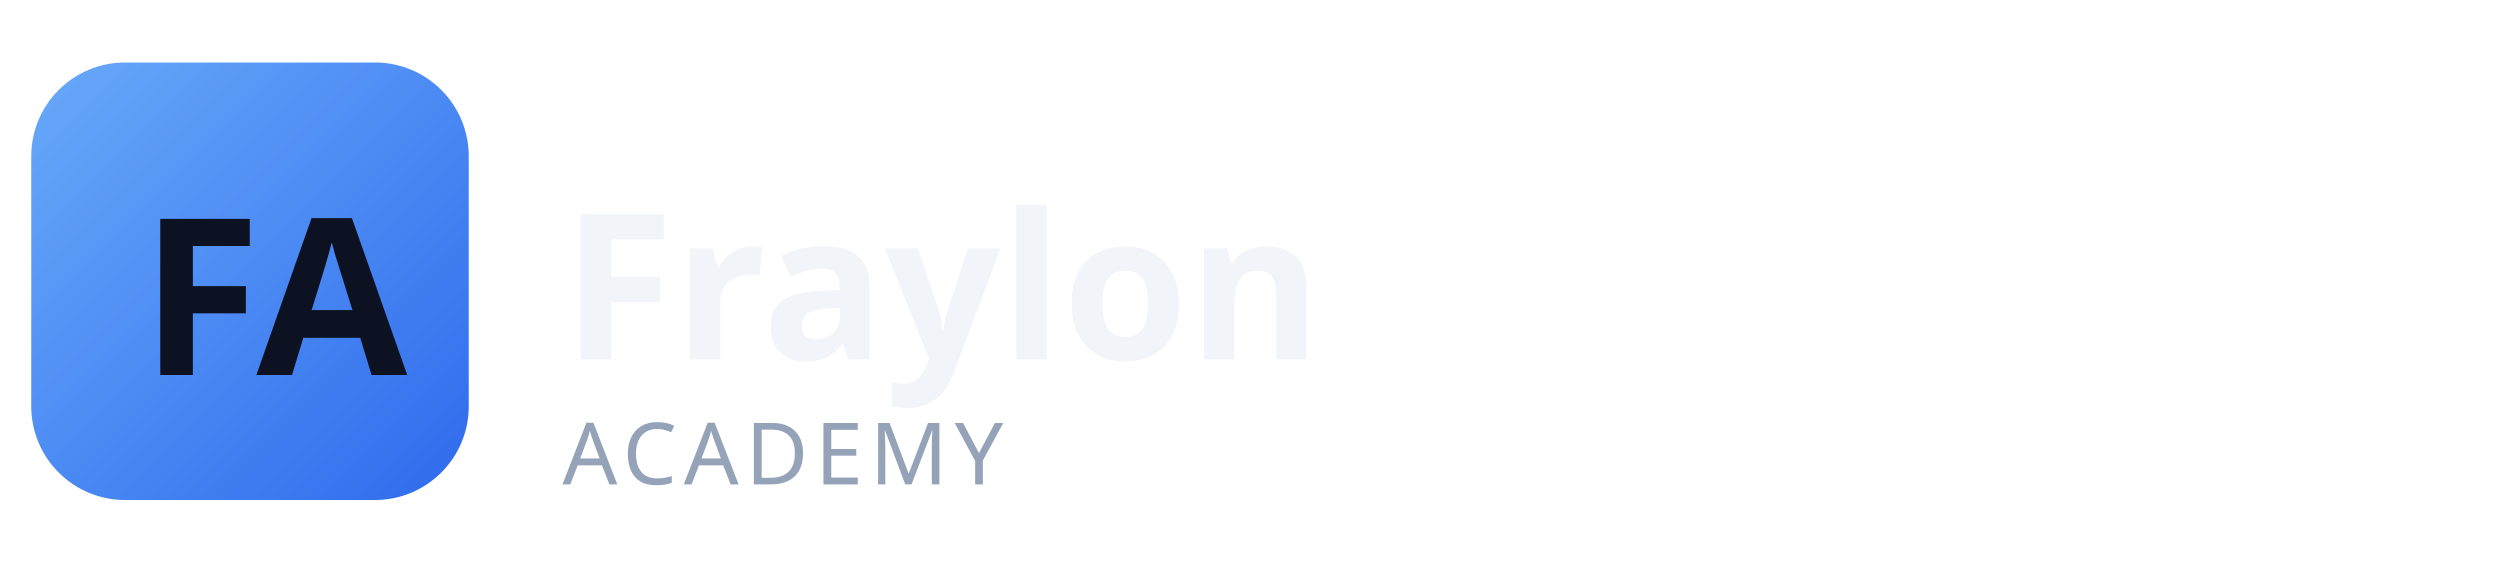
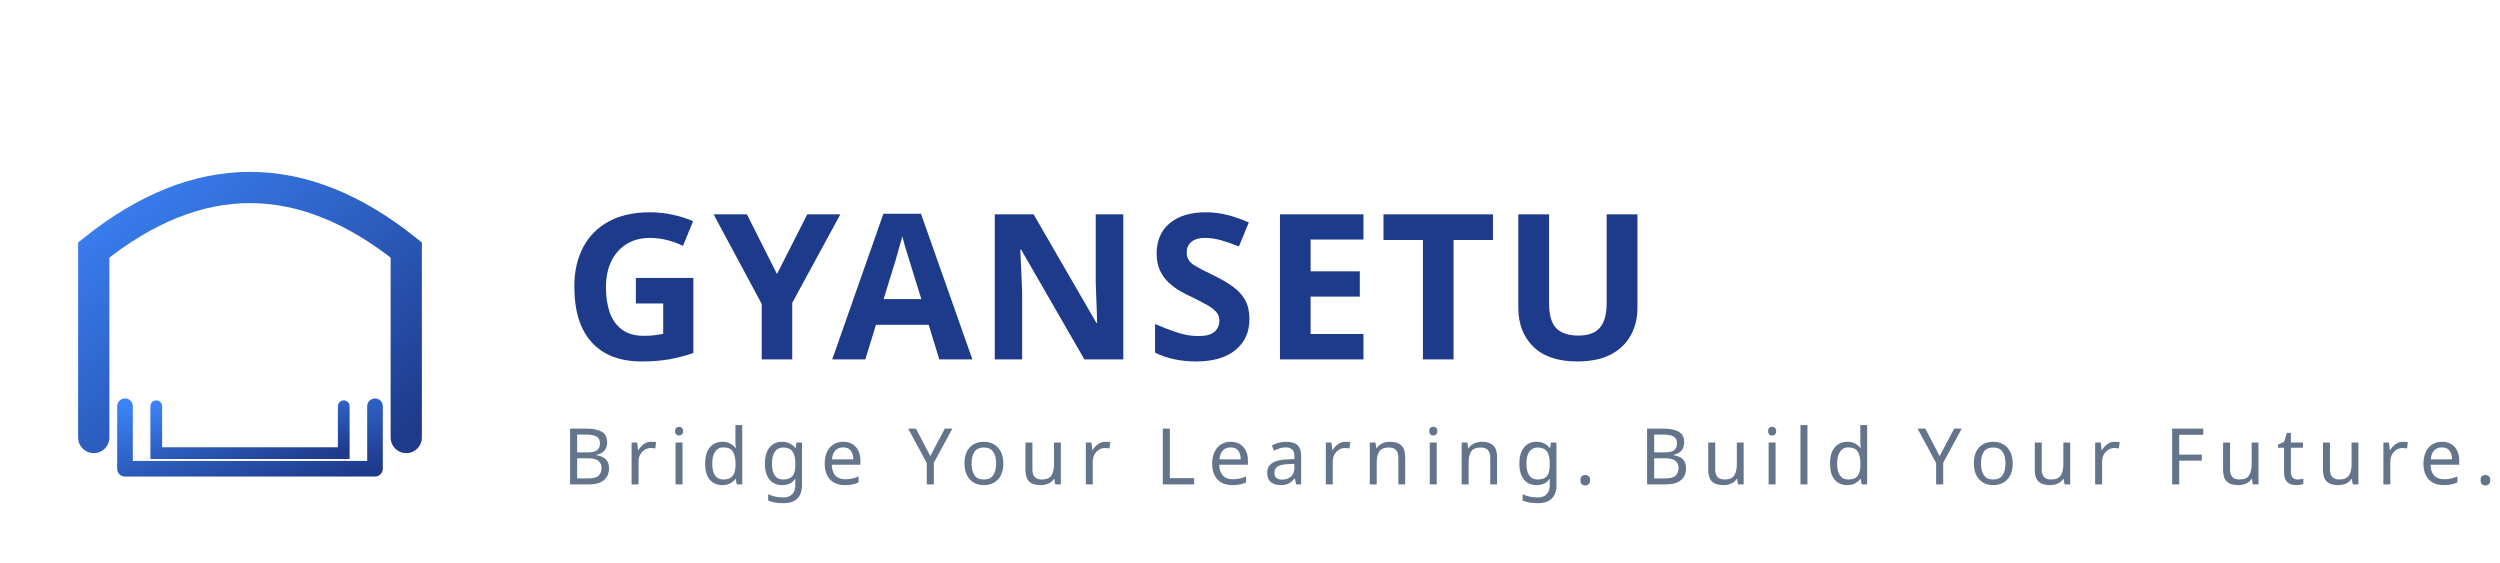
<svg xmlns="http://www.w3.org/2000/svg" viewBox="0 0 320 72" role="img" aria-labelledby="title">
  <defs>
    <linearGradient id="g" x1="0%" y1="0%" x2="100%" y2="100%">
-       <stop offset="0%" stop-color="#60a5fa" />
-       <stop offset="100%" stop-color="#2563eb" />
+       <stop offset="0%" stop-color="#3B82F6" />
+       <stop offset="100%" stop-color="#1E3A8A" />
    </linearGradient>
  </defs>
-   <rect x="4" y="8" width="56" height="56" rx="12" fill="url(#g)" opacity="0.95" />
-   <text x="18" y="48" font-family="DM Sans,system-ui,sans-serif" font-size="28" font-weight="700" fill="#0c1222">FA</text>
-   <text x="72" y="46" font-family="DM Sans,system-ui,sans-serif" font-size="26" font-weight="600" fill="#f1f5f9">Fraylon</text>
-   <text x="72" y="62" font-family="DM Sans,system-ui,sans-serif" font-size="11" font-weight="500" letter-spacing="0.08em" fill="#94a3b8">ACADEMY</text>
+   <g transform="translate(4, 8)">
+     <path d="M8 48 L8 24 Q28 8 48 24 L48 48" fill="none" stroke="url(#g)" stroke-width="4" stroke-linecap="round" />
+     <line x1="4" y1="32" x2="52" y2="32" stroke="url(#g)" stroke-width="3" stroke-linecap="round" />
+     <path d="M12 44 L12 52 L44 52 L44 44" fill="none" stroke="url(#g)" stroke-width="2" stroke-linecap="round" stroke-linejoin="round" />
+     <path d="M16 44 L16 50 L40 50 L40 44" fill="none" stroke="url(#g)" stroke-width="1.5" stroke-linecap="round" />
+   </g>
+   <text x="72" y="46" font-family="DM Sans,system-ui,sans-serif" font-size="26" font-weight="700" fill="#1E3A8A" letter-spacing="0.02em">GYANSETU</text>
+   <text x="72" y="62" font-family="DM Sans,system-ui,sans-serif" font-size="10" font-weight="500" letter-spacing="0.15em" fill="#64748B">Bridge Your Learning. Build Your Future.</text>
</svg>
